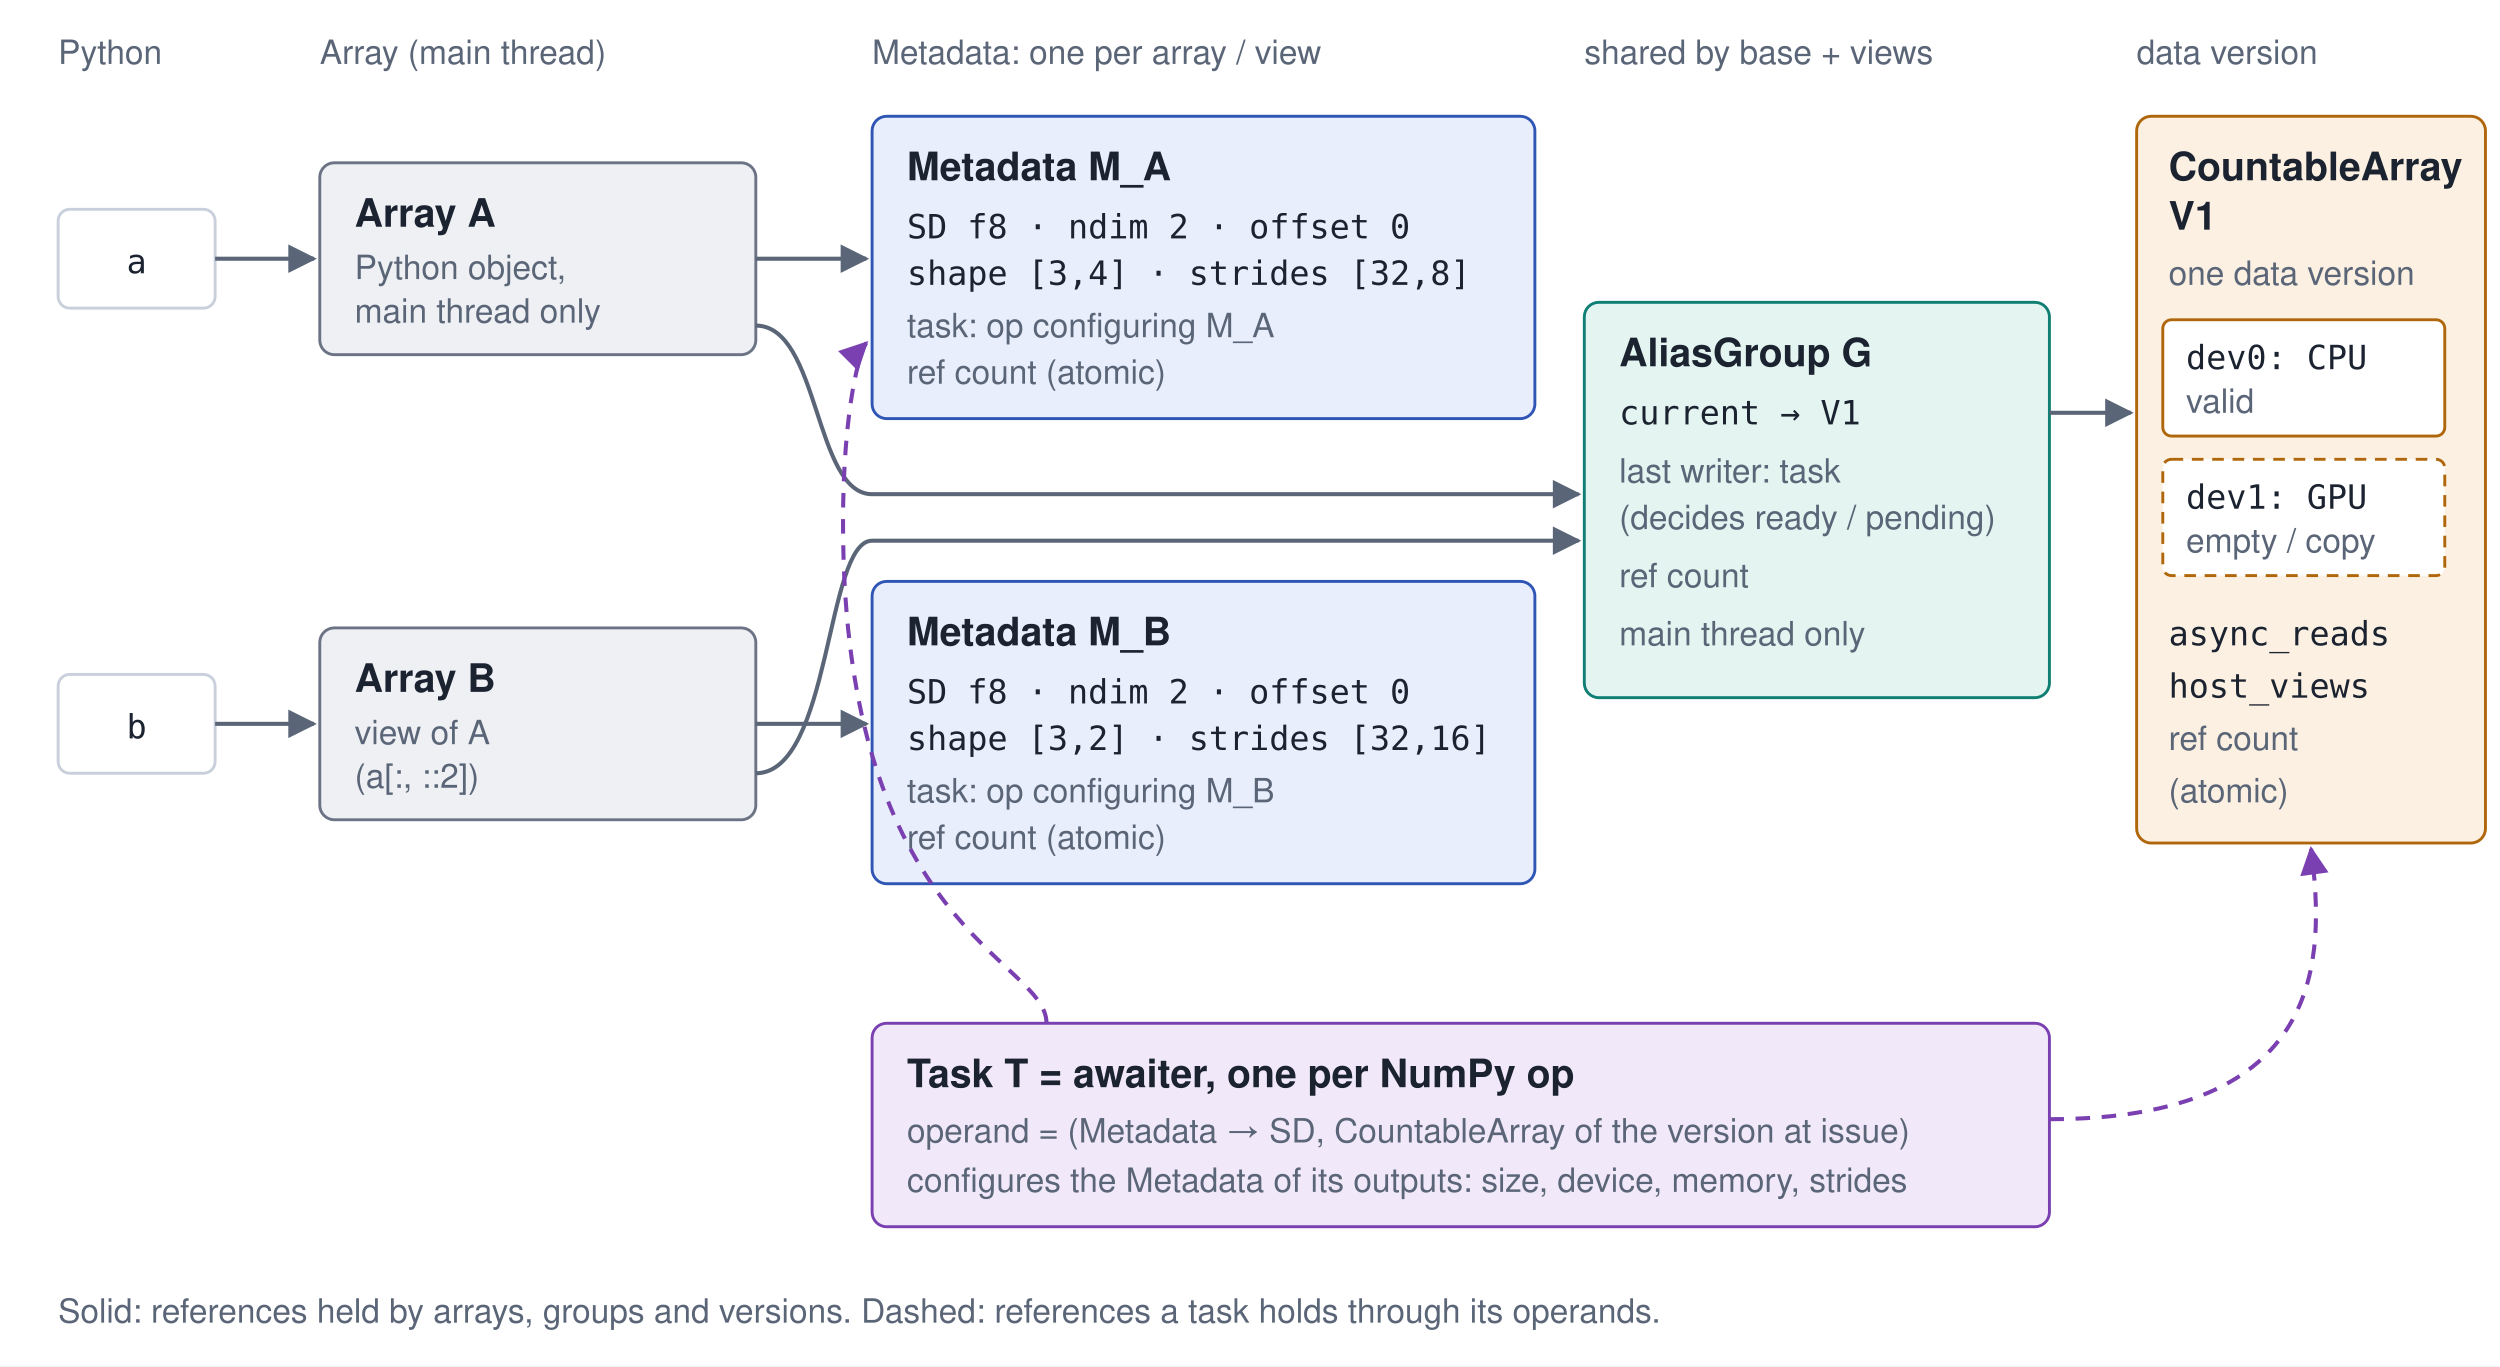
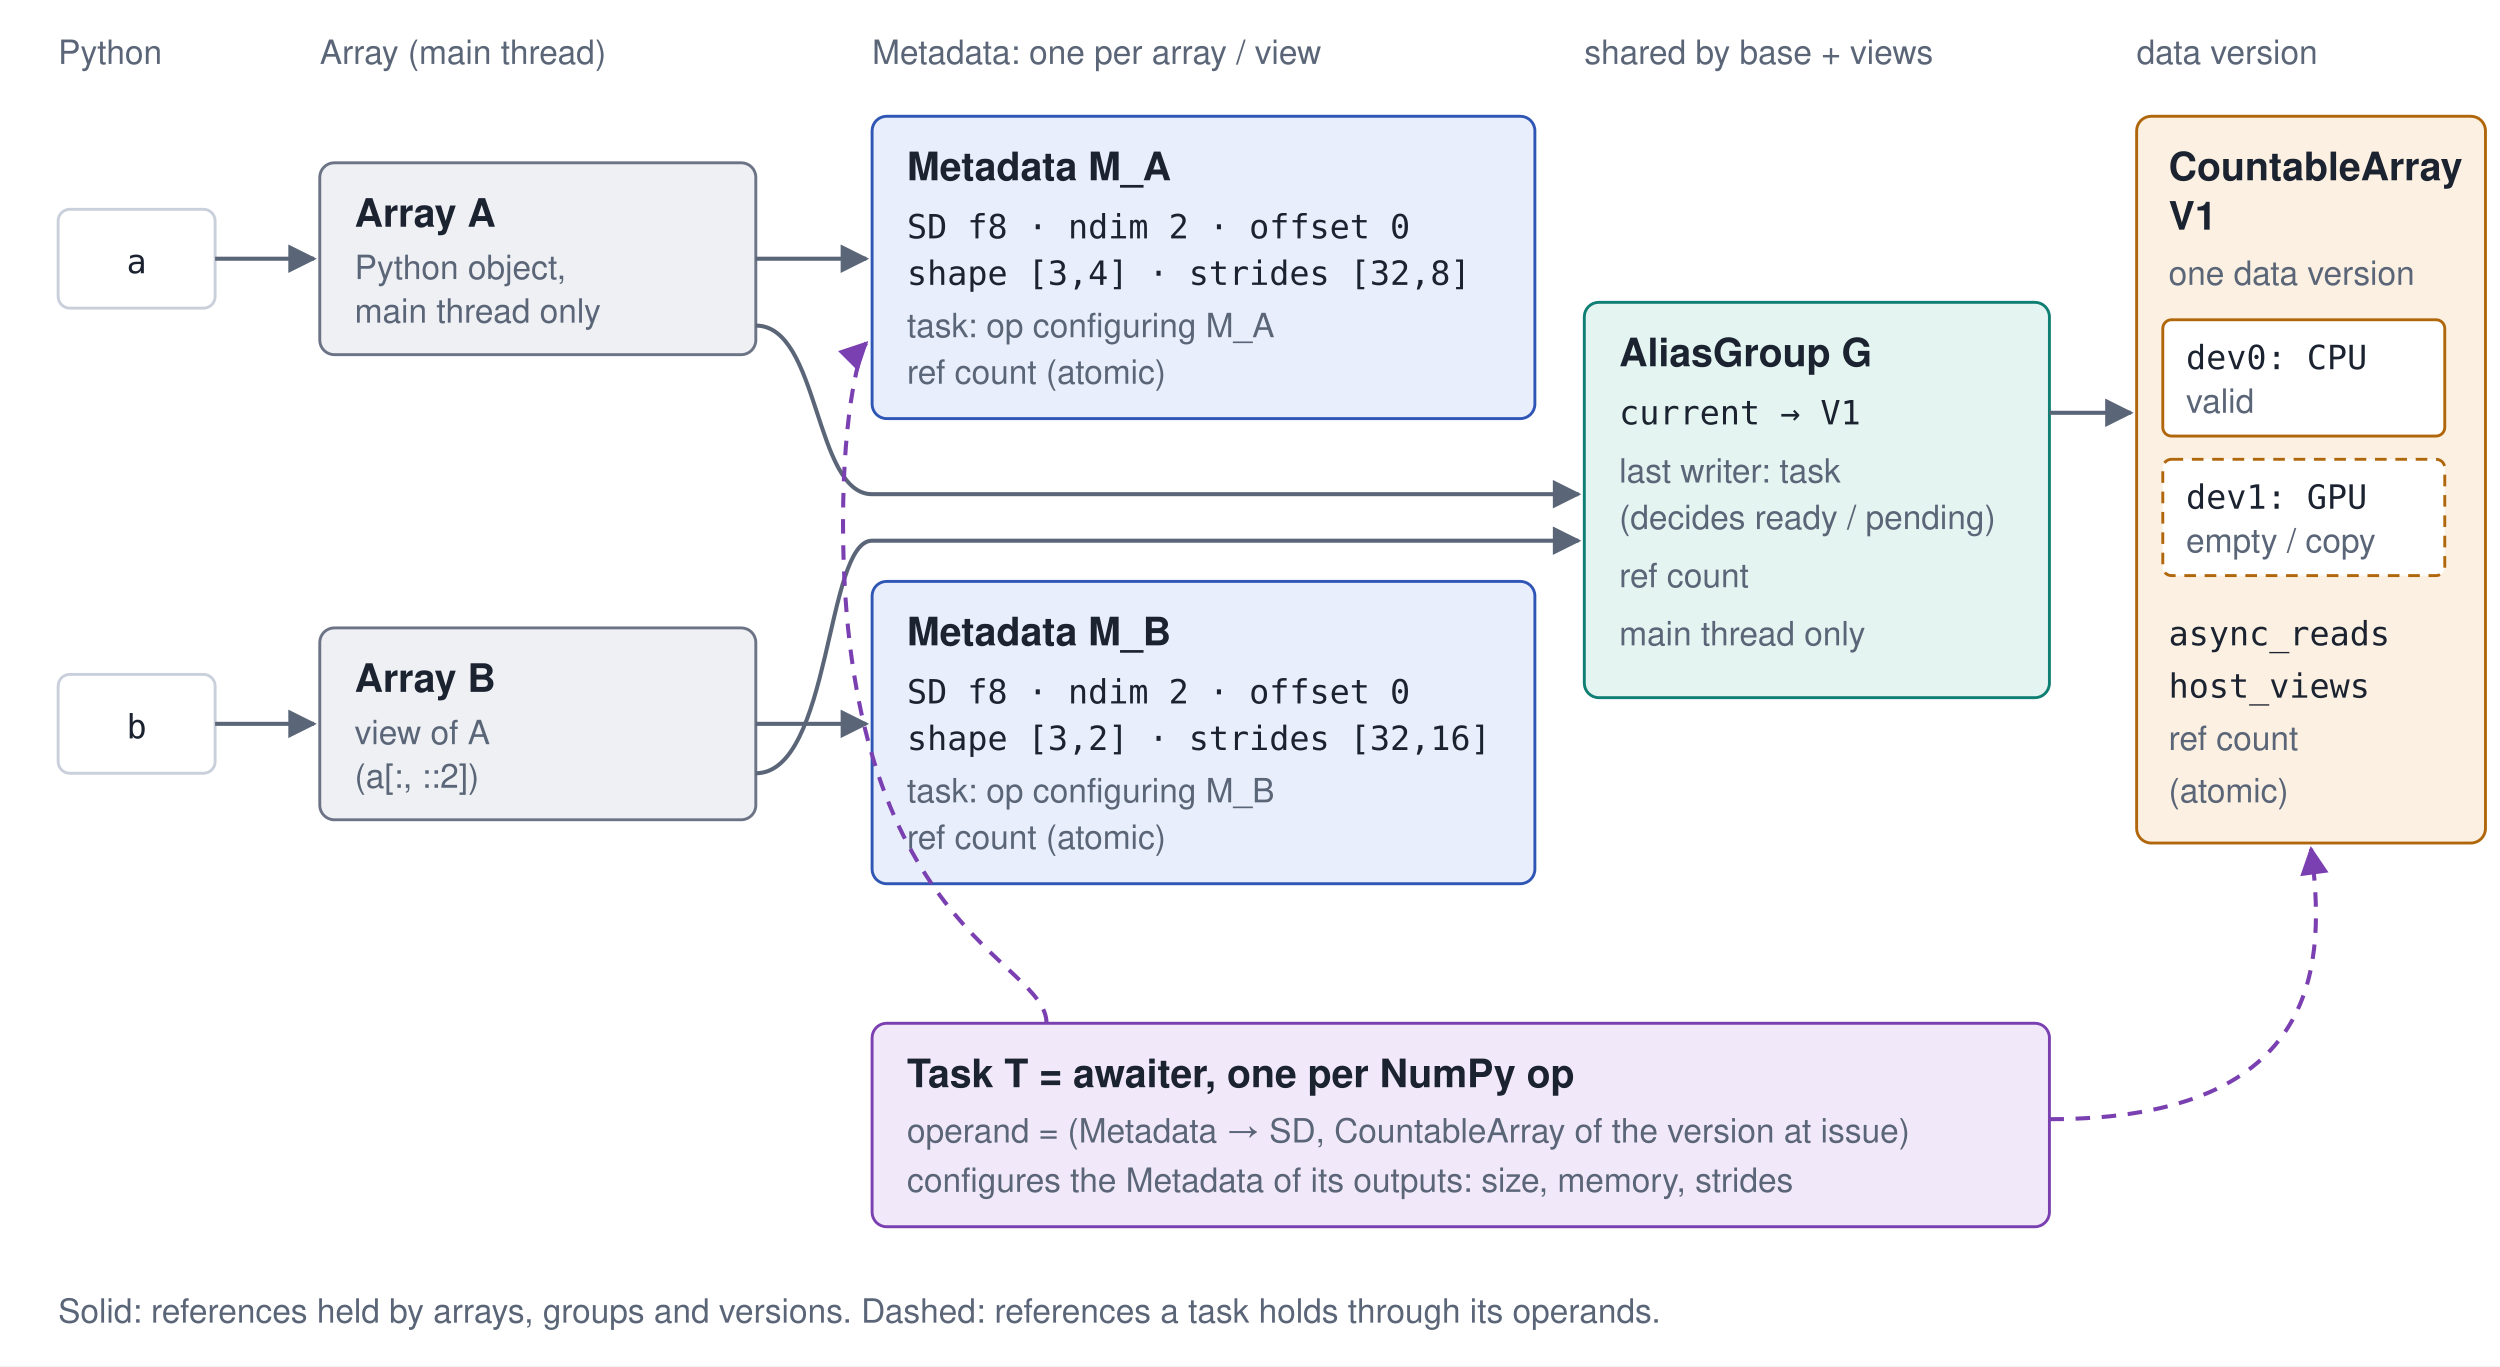
<svg xmlns="http://www.w3.org/2000/svg" viewBox="0 0 860 470" width="860" height="470">
  <style>
text { font-family: "IBM Plex Sans", "Segoe UI", Helvetica, Arial, sans-serif; fill: #1b2230; font-size: 13px; }
.mono { font-family: "IBM Plex Mono", Consolas, "DejaVu Sans Mono", monospace; font-size: 11.5px; }
.small { font-size: 11.5px; fill: #5a6577; }
.ttl { font-weight: 600; font-size: 13.5px; }
.arr { stroke: #5a6577; stroke-width: 1.4; fill: none; }
.cap { stroke: #7a3fb0; stroke-width: 1.4; fill: none; stroke-dasharray: 5 4; }
</style>
  <rect x="0" y="0" width="860" height="470" fill="#ffffff" />
  <defs>
    <marker id="ah" viewBox="0 0 10 10" refX="9" refY="5" markerWidth="7" markerHeight="7" orient="auto-start-reverse">
      <path d="M0,0 L10,5 L0,10 z" fill="#5a6577" />
    </marker>
    <marker id="aht" viewBox="0 0 10 10" refX="9" refY="5" markerWidth="7" markerHeight="7" orient="auto-start-reverse">
      <path d="M0,0 L10,5 L0,10 z" fill="#7a3fb0" />
    </marker>
  </defs>
  <text x="20" y="22" class="small">Python</text>
  <text x="110" y="22" class="small">Array (main thread)</text>
  <text x="300" y="22" class="small">Metadata: one per array / view</text>
  <text x="545" y="22" class="small">shared by base + views</text>
  <text x="735" y="22" class="small">data version</text>
  <rect x="20" y="72" width="54" height="34" rx="4" fill="#ffffff" stroke="#c9d0db" />
  <text x="47" y="94" text-anchor="middle" class="mono">a</text>
  <rect x="20" y="232" width="54" height="34" rx="4" fill="#ffffff" stroke="#c9d0db" />
  <text x="47" y="254" text-anchor="middle" class="mono">b</text>
  <rect x="110" y="56" width="150" height="66" rx="5" fill="#eef0f4" stroke="#6b7385" />
  <text x="122" y="78" class="ttl">Array A</text>
  <text x="122" y="96" class="small">Python object,</text>
  <text x="122" y="111" class="small">main thread only</text>
  <rect x="110" y="216" width="150" height="66" rx="5" fill="#eef0f4" stroke="#6b7385" />
  <text x="122" y="238" class="ttl">Array B</text>
  <text x="122" y="256" class="small">view of A</text>
  <text x="122" y="271" class="small">(a[:, ::2])</text>
  <rect x="300" y="40" width="228" height="104" rx="5" fill="#e8eefb" stroke="#2f55b5" />
  <text x="312" y="62" class="ttl">Metadata M_A</text>
  <text x="312" y="82" class="mono">SD f8 · ndim 2 · offset 0</text>
  <text x="312" y="98" class="mono">shape [3,4] · strides [32,8]</text>
  <text x="312" y="116" class="small">task: op configuring M_A</text>
  <text x="312" y="132" class="small">ref count (atomic)</text>
  <rect x="300" y="200" width="228" height="104" rx="5" fill="#e8eefb" stroke="#2f55b5" />
  <text x="312" y="222" class="ttl">Metadata M_B</text>
  <text x="312" y="242" class="mono">SD f8 · ndim 2 · offset 0</text>
  <text x="312" y="258" class="mono">shape [3,2] · strides [32,16]</text>
  <text x="312" y="276" class="small">task: op configuring M_B</text>
  <text x="312" y="292" class="small">ref count (atomic)</text>
  <rect x="545" y="104" width="160" height="136" rx="5" fill="#e3f4f1" stroke="#0f7f74" />
  <text x="557" y="126" class="ttl">AliasGroup G</text>
  <text x="557" y="146" class="mono">current → V1</text>
  <text x="557" y="166" class="small">last writer: task</text>
  <text x="557" y="182" class="small">(decides ready / pending)</text>
  <text x="557" y="202" class="small">ref count</text>
  <text x="557" y="222" class="small">main thread only</text>
  <rect x="735" y="40" width="120" height="250" rx="5" fill="#fbf0e1" stroke="#b0670c" />
  <text x="746" y="62" class="ttl">CountableArray</text>
  <text x="746" y="79" class="ttl">V1</text>
  <text x="746" y="98" class="small">one data version</text>
  <rect x="744" y="110" width="97" height="40" rx="3" fill="#ffffff" stroke="#b0670c" />
  <text x="752" y="127" class="mono">dev0: CPU</text>
  <text x="752" y="142" class="small">valid</text>
  <rect x="744" y="158" width="97" height="40" rx="3" fill="#ffffff" stroke="#b0670c" stroke-dasharray="4 3" />
  <text x="752" y="175" class="mono">dev1: GPU</text>
  <text x="752" y="190" class="small">empty / copy</text>
  <text x="746" y="222" class="mono">async_reads</text>
  <text x="746" y="240" class="mono">host_views</text>
  <text x="746" y="258" class="small">ref count</text>
  <text x="746" y="276" class="small">(atomic)</text>
  <rect x="300" y="352" width="405" height="70" rx="5" fill="#f1e9fa" stroke="#7a3fb0" />
  <text x="312" y="374" class="ttl">Task T = awaiter, one per NumPy op</text>
  <text x="312" y="393" class="small">operand = (Metadata → SD, CountableArray of the version at issue)</text>
-   <text x="312" y="410" class="small">configures the Metadata of its outputs: size, device, memory, strides</text>
+   <text x="312" y="410" class="small">configures the Metadata of its outputs: size, memory, strides</text>
  <path class="arr" d="M74,89 L108,89" marker-end="url(#ah)" />
  <path class="arr" d="M74,249 L108,249" marker-end="url(#ah)" />
  <path class="arr" d="M260,89 L298,89" marker-end="url(#ah)" />
  <path class="arr" d="M260,249 L298,249" marker-end="url(#ah)" />
  <path class="arr" d="M260,112 C282,112 280,170 300,170 L543,170" marker-end="url(#ah)" />
  <path class="arr" d="M260,266 C286,266 284,186 300,186 L543,186" marker-end="url(#ah)" />
  <path class="arr" d="M705,142 L733,142" marker-end="url(#ah)" />
  <path class="cap" d="M360,352 C360,330 290,320 290,180 C290,140 296,120 298,118" marker-end="url(#aht)" />
  <path class="cap" d="M705,385 C800,385 800,330 795,292" marker-end="url(#aht)" />
  <text x="20" y="455" class="small">Solid: references held by arrays, groups and versions. Dashed: references a task holds through its operands.</text>
</svg>
